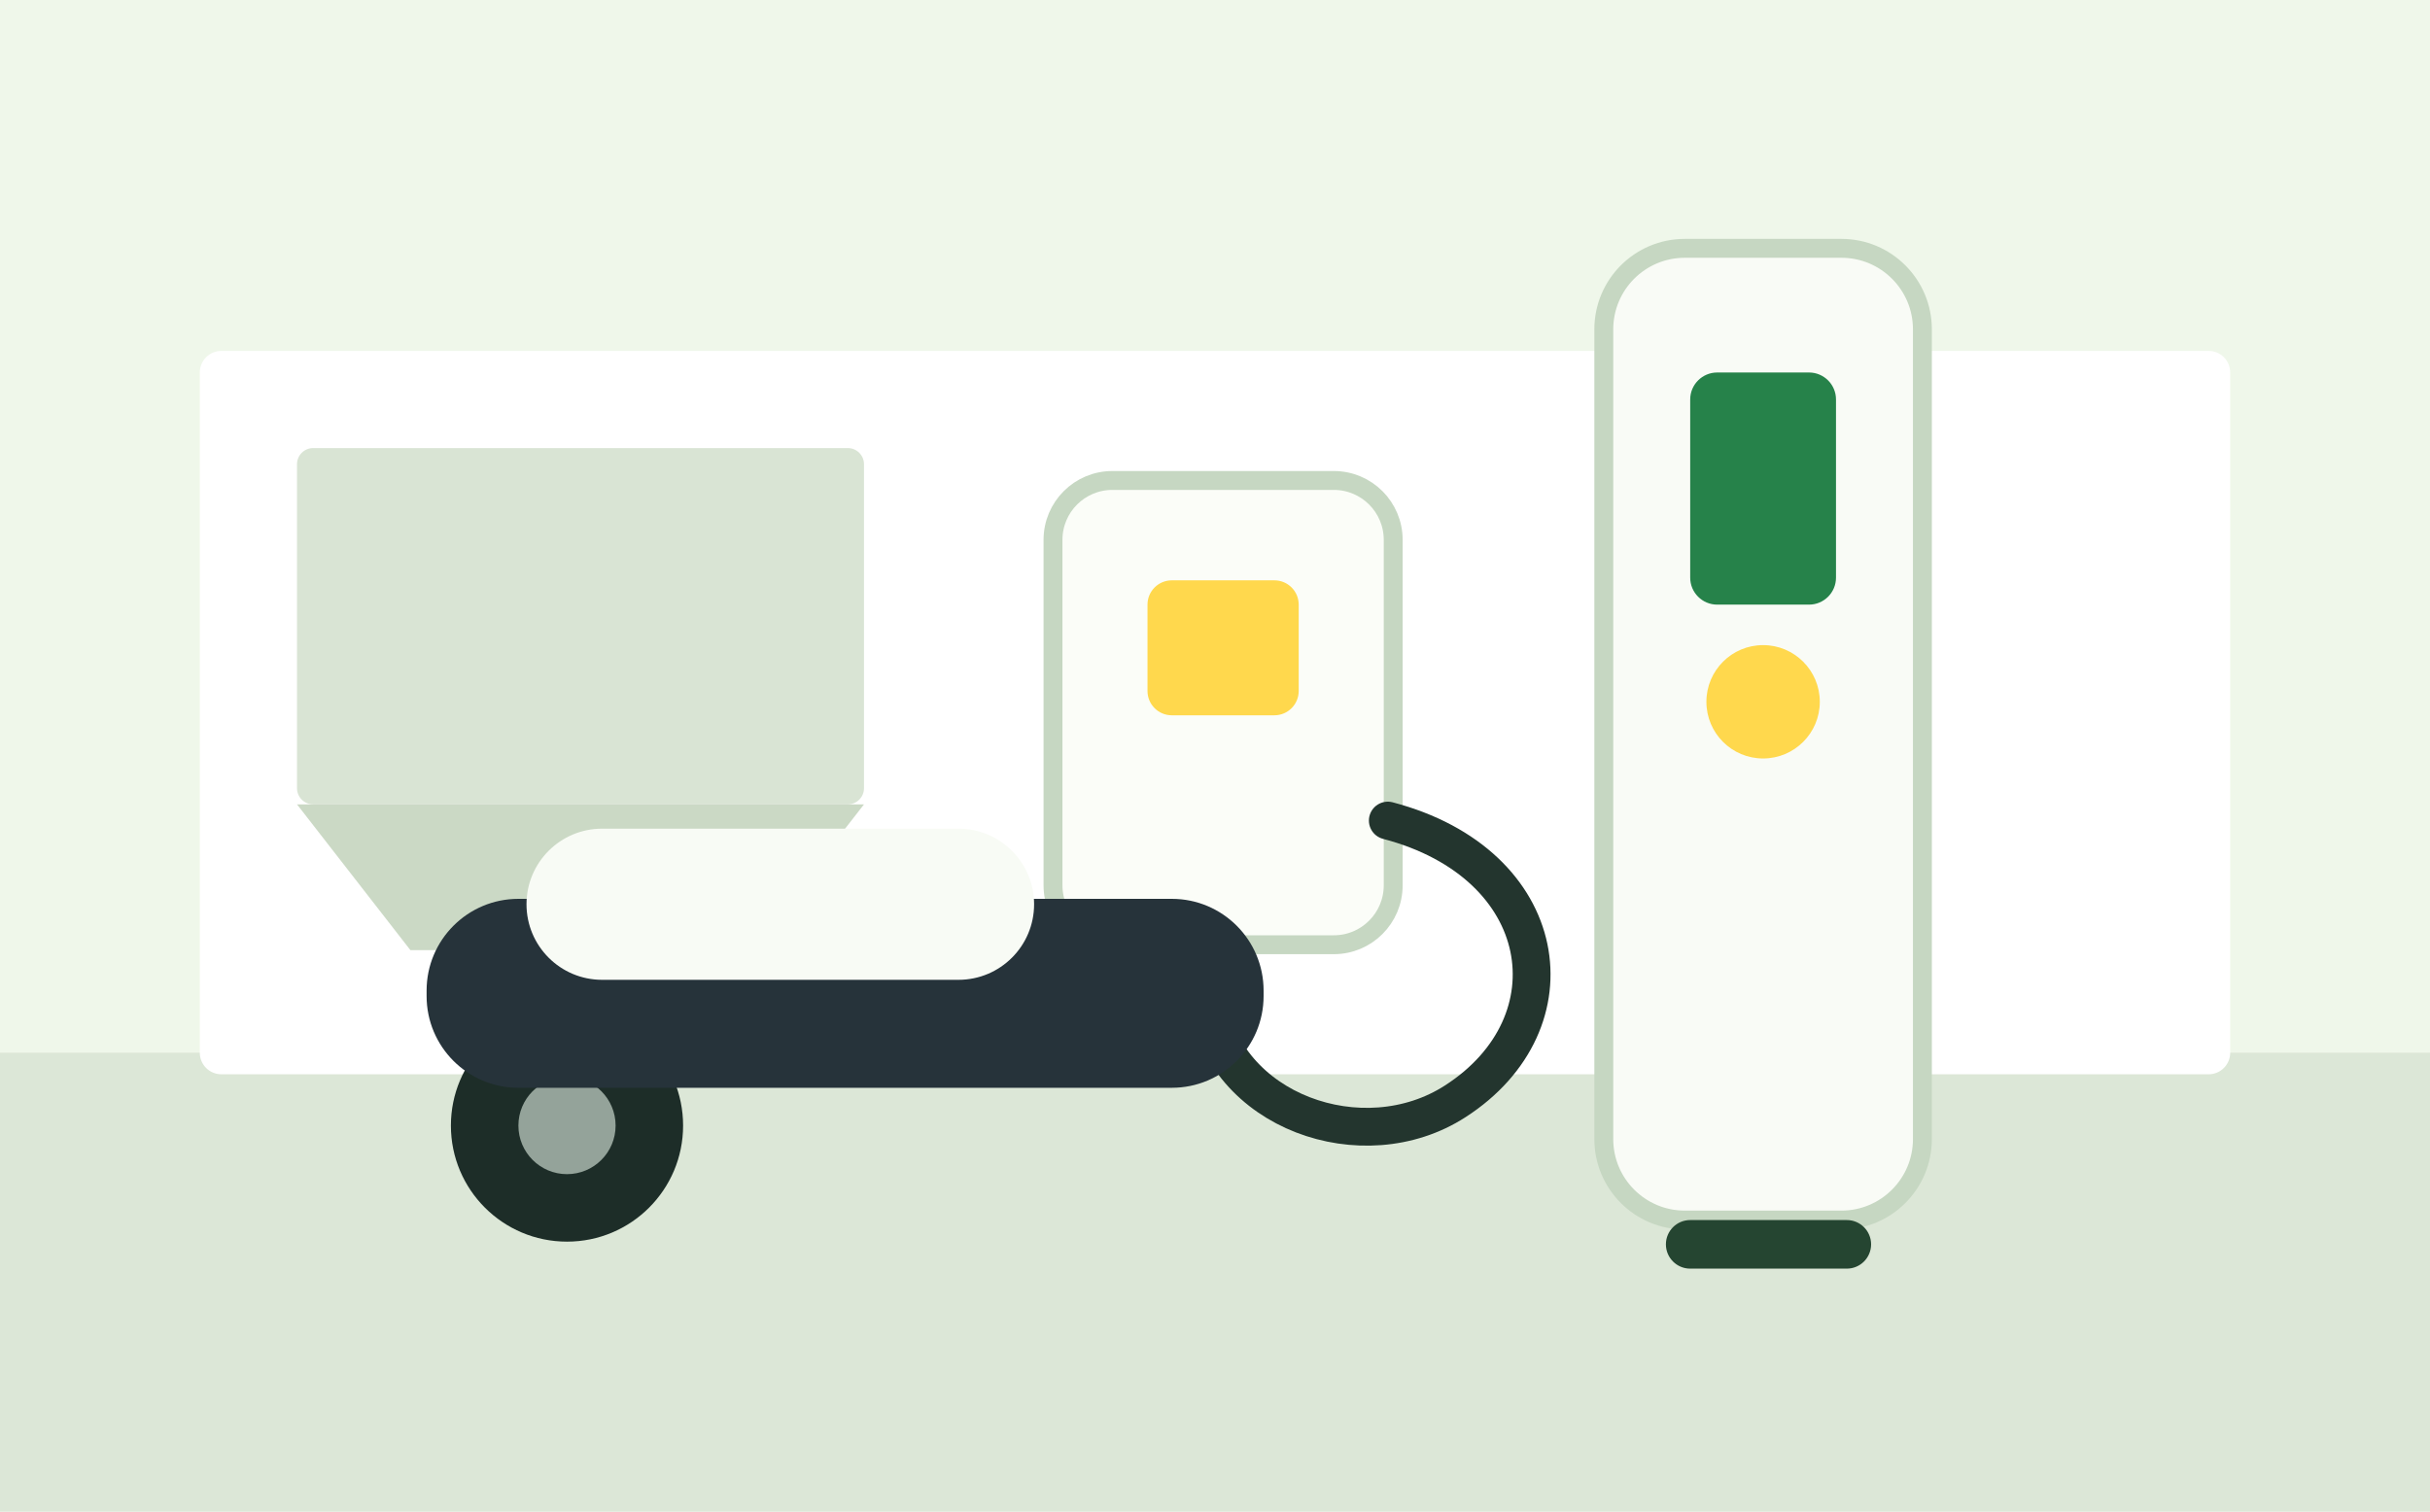
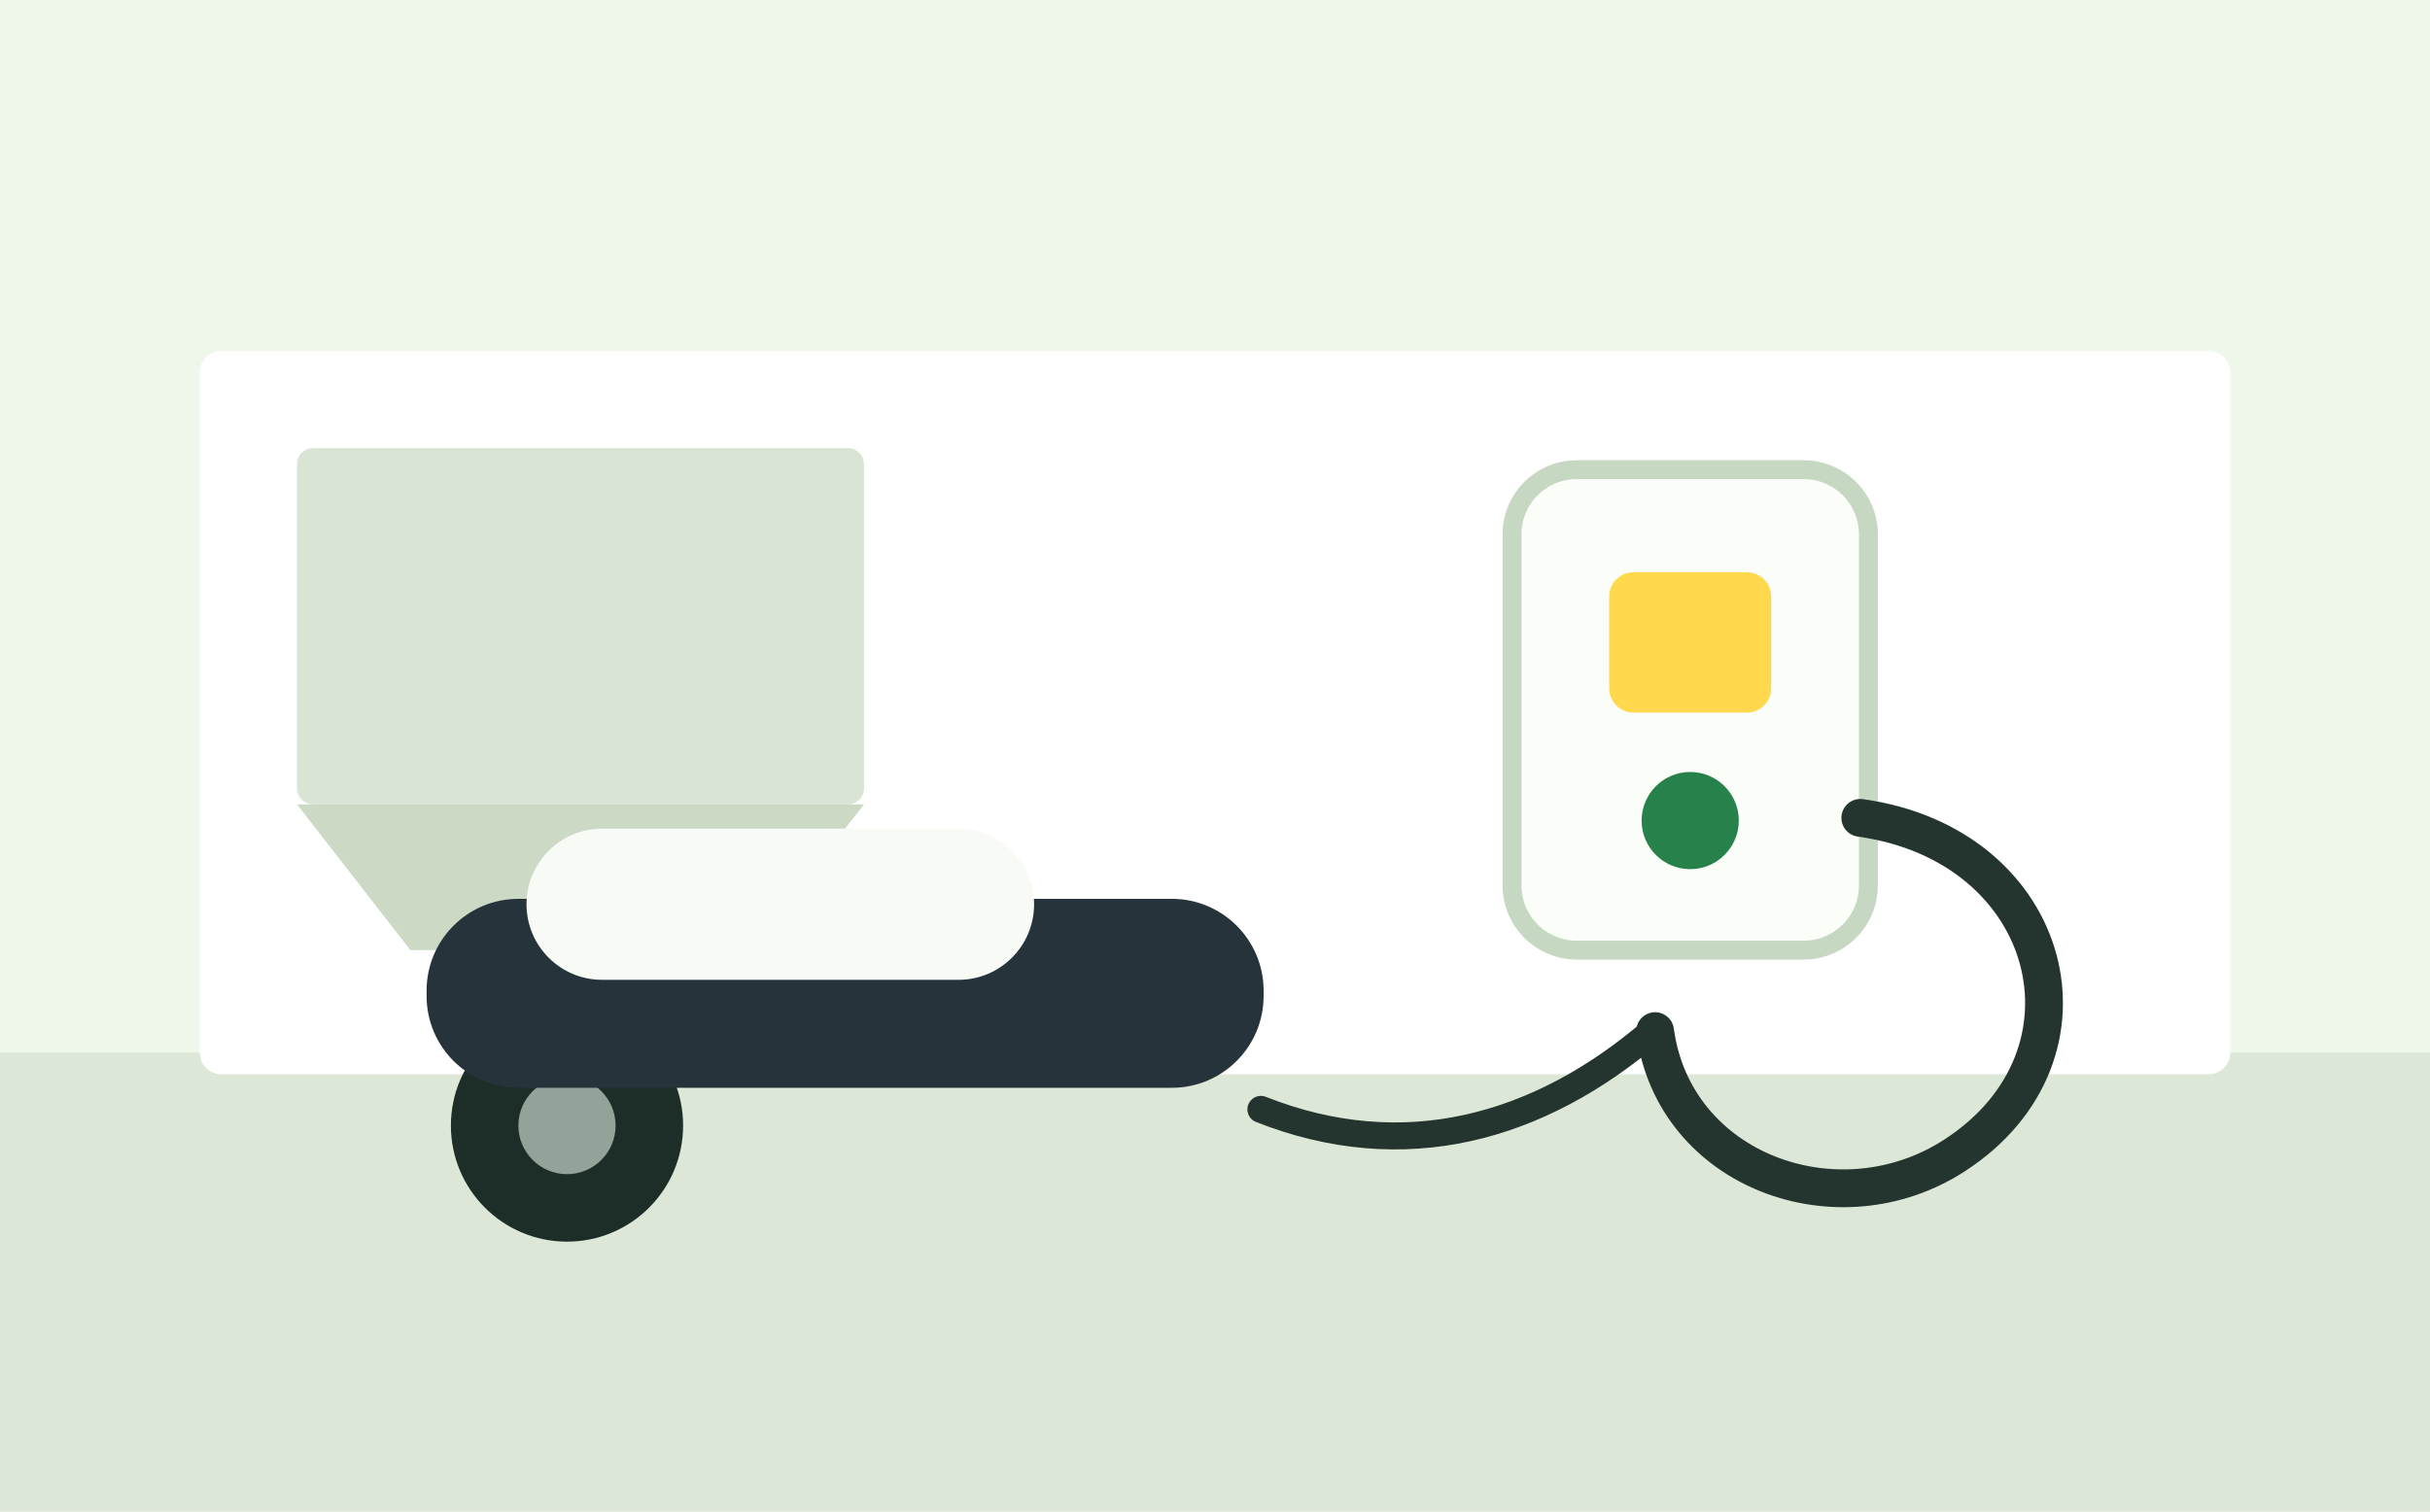
<svg xmlns="http://www.w3.org/2000/svg" viewBox="0 0 900 560" role="img" aria-labelledby="title desc">
  <rect width="900" height="560" fill="#eff7ea" />
  <rect x="0" y="390" width="900" height="170" fill="#dce7d7" />
  <rect x="74" y="130" width="752" height="268" rx="8" fill="#ffffff" />
  <rect x="110" y="166" width="210" height="132" rx="6" fill="#d9e4d4" />
  <path d="M110 298h210l-42 54H152z" fill="#cbd9c5" />
-   <rect x="594" y="92" width="118" height="360" rx="30" fill="#f9fbf6" stroke="#c6d7c2" stroke-width="7" />
-   <rect x="626" y="138" width="54" height="86" rx="10" fill="#26824a" />
-   <circle cx="653" cy="260" r="21" fill="#ffd84d" />
-   <rect x="617" y="452" width="76" height="18" rx="9" fill="#254531" />
-   <rect x="390" y="178" width="126" height="172" rx="22" fill="#fbfdf8" stroke="#c6d7c2" stroke-width="7" />
-   <rect x="425" y="215" width="56" height="50" rx="9" fill="#ffd84d" />
-   <path d="M514 304c61 16 70 75 25 104-34 22-86 4-92-38" fill="none" stroke="#23352e" stroke-width="14" stroke-linecap="round" />
+   <rect x="560" y="174" width="132" height="178" rx="24" fill="#fbfdf8" stroke="#c6d7c2" stroke-width="7" />
+   <rect x="596" y="212" width="60" height="52" rx="9" fill="#ffd84d" />
+   <circle cx="626" cy="304" r="18" fill="#26824a" />
+   <path d="M689 303c72 10 92 88 35 125-43 28-104 6-111-46" fill="none" stroke="#23352e" stroke-width="14" stroke-linecap="round" />
+   <path d="M612 382c-42 36-92 50-145 29" fill="none" stroke="#23352e" stroke-width="10" stroke-linecap="round" />
  <circle cx="210" cy="417" r="43" fill="#1d2d28" />
  <circle cx="210" cy="417" r="18" fill="#94a39a" />
  <rect x="158" y="333" width="310" height="70" rx="34" fill="#26333a" />
  <rect x="195" y="307" width="188" height="56" rx="28" fill="#f8fbf5" />
</svg>
